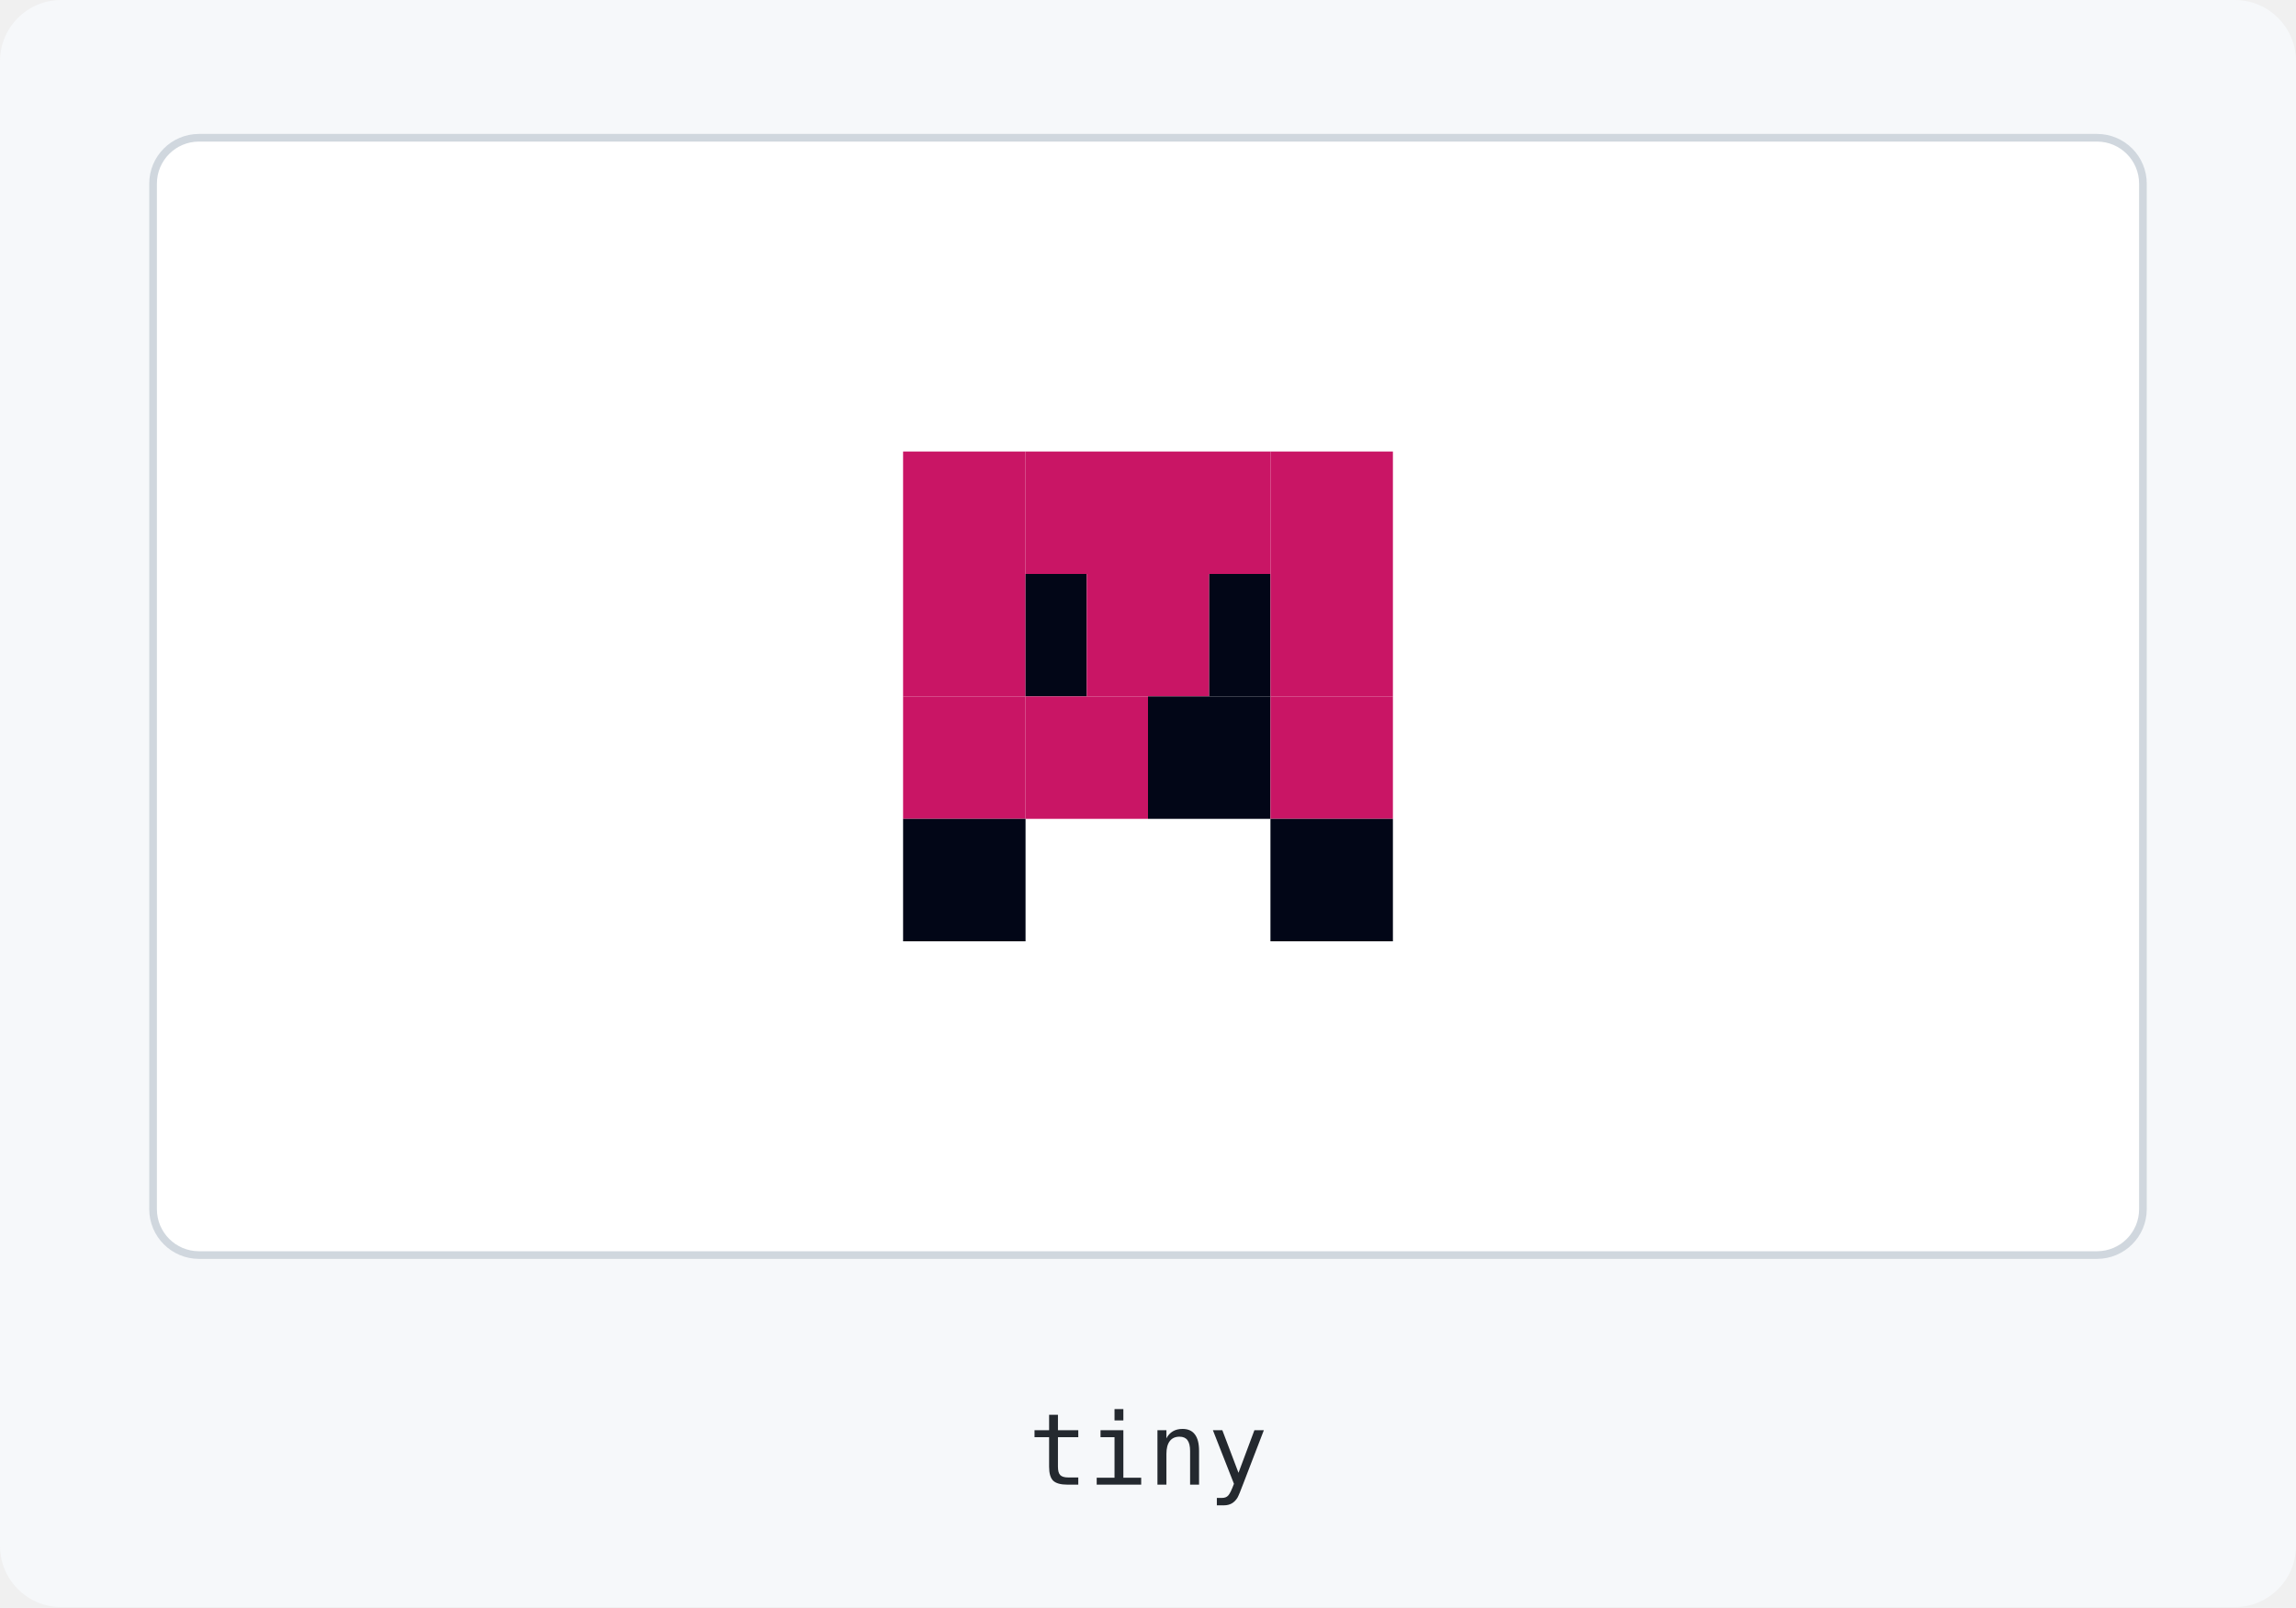
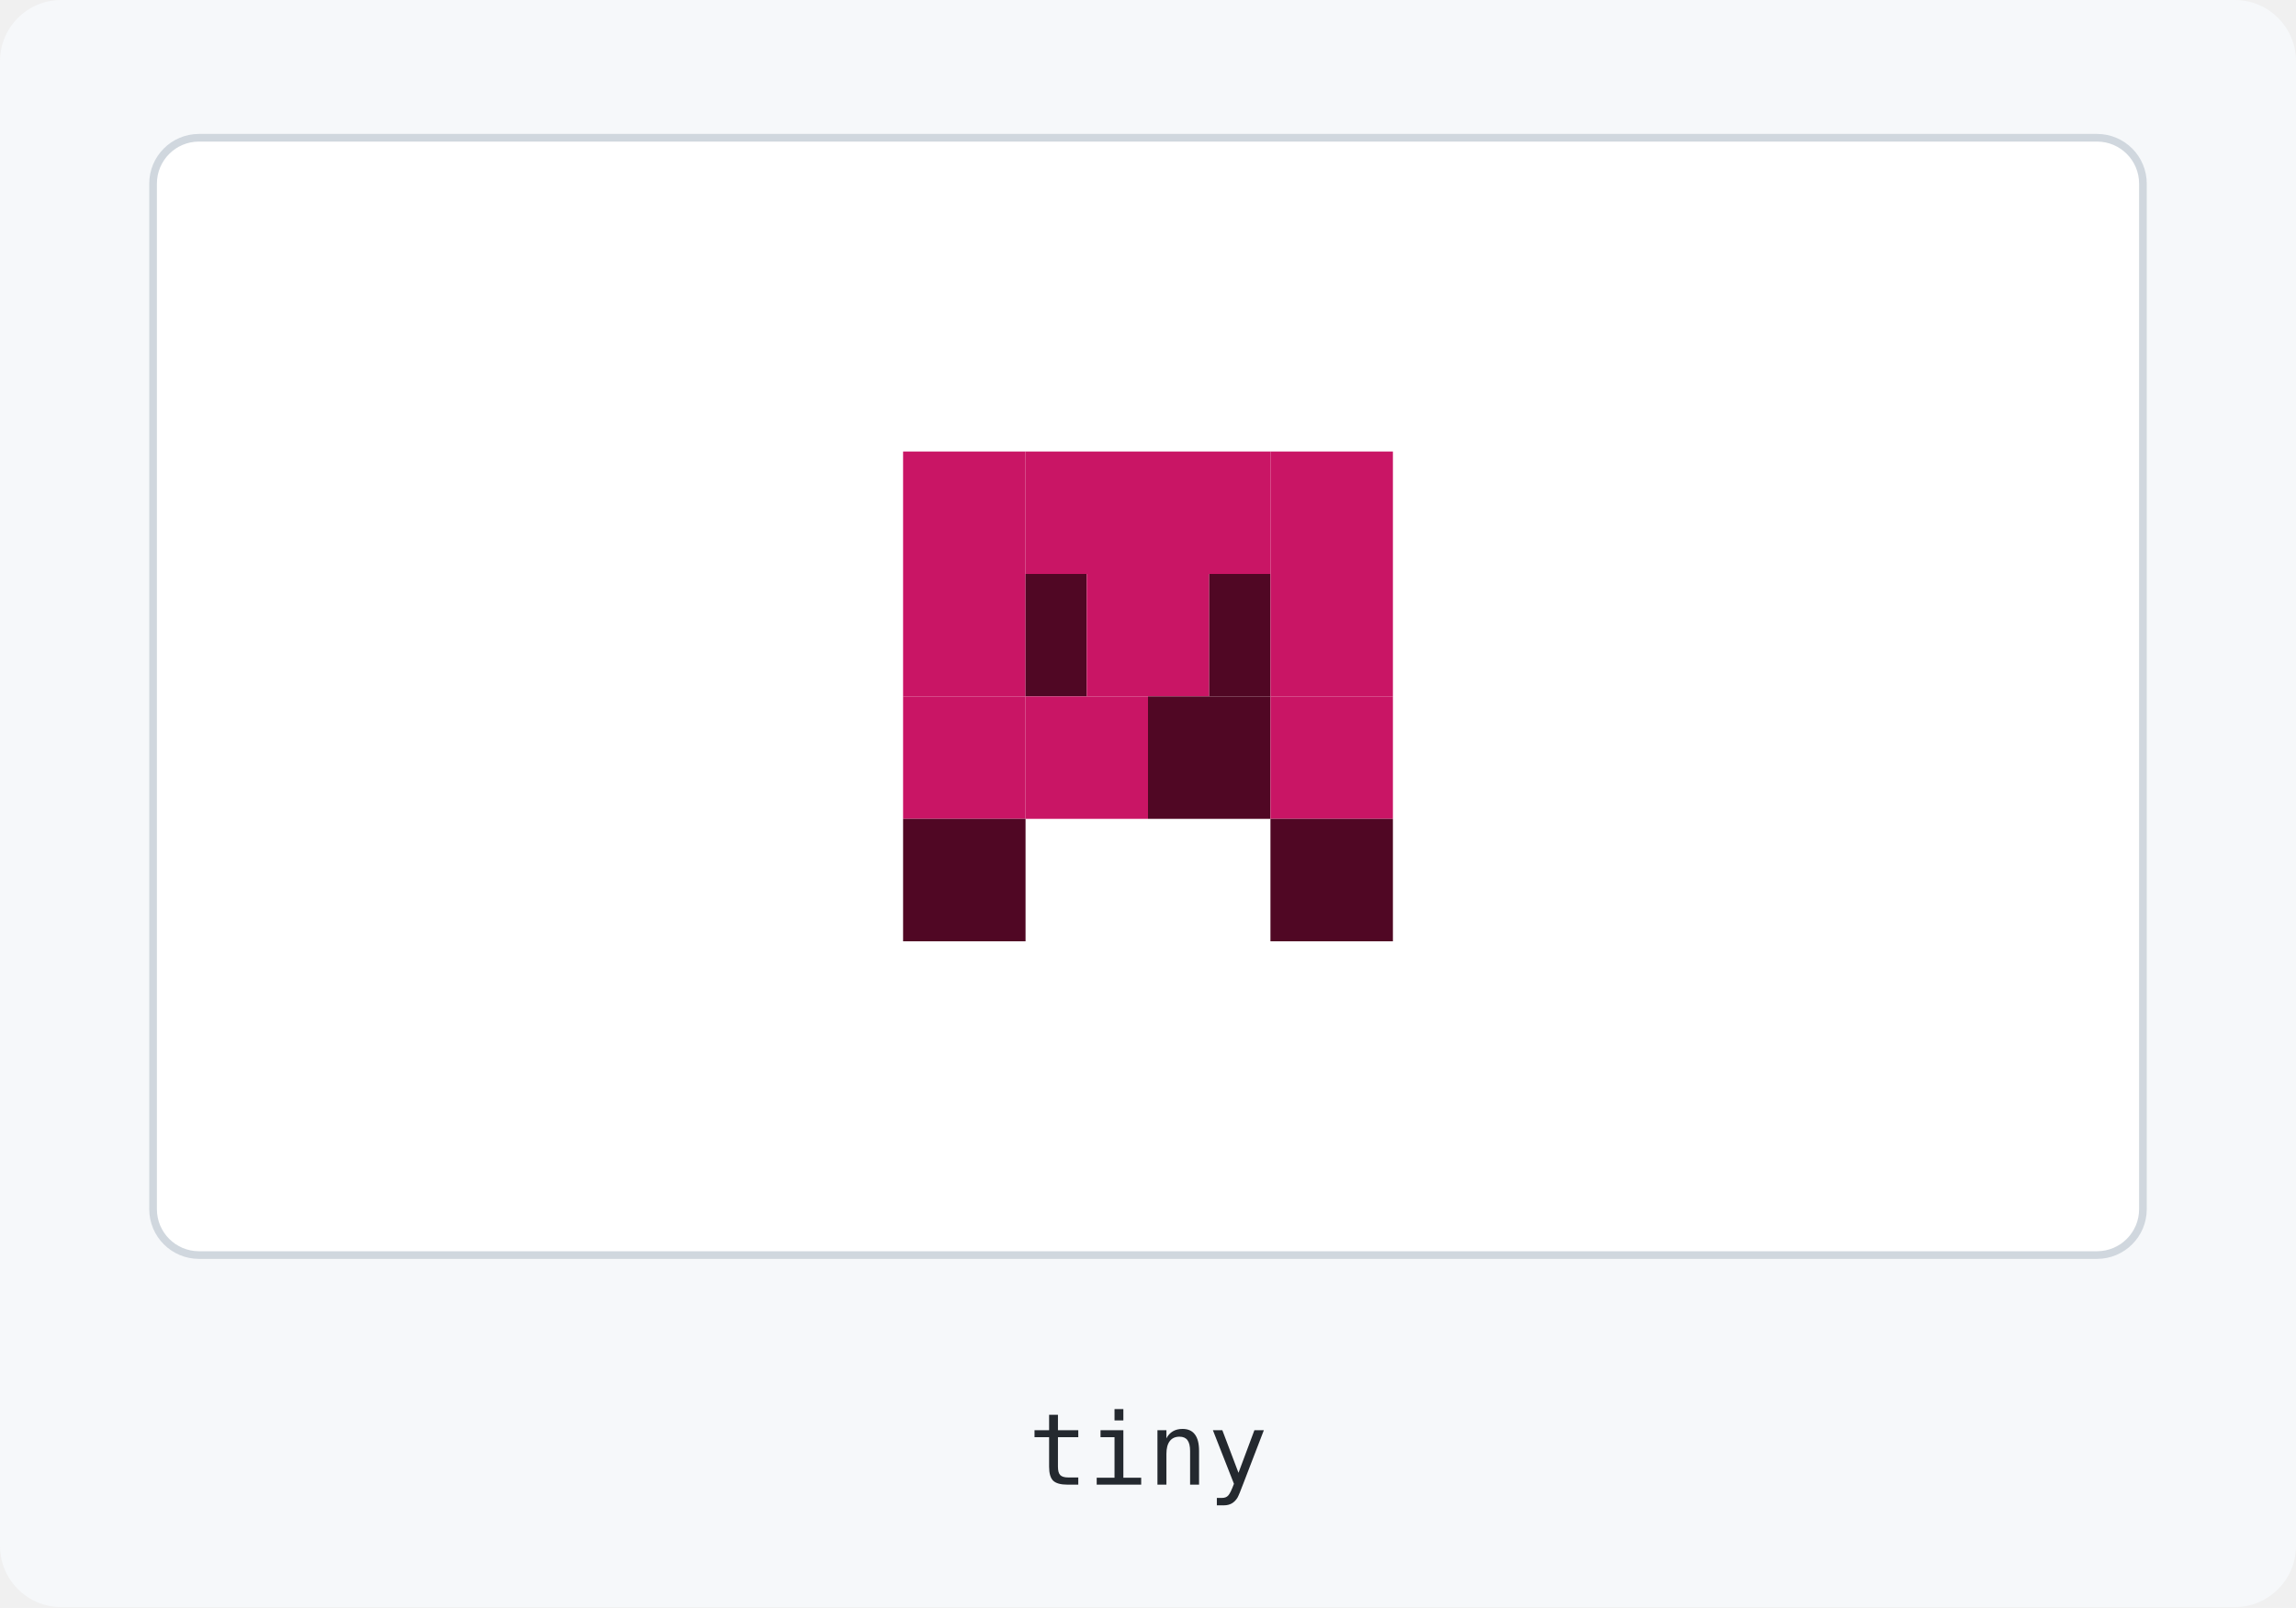
<svg xmlns="http://www.w3.org/2000/svg" width="300" height="210" viewBox="0 0 300 210" role="img" aria-label="tiny clingon">
  <rect width="300" height="210" rx="8" fill="#f6f8fa" />
  <rect x="20" y="18" width="260" height="146" rx="6" fill="#ffffff" stroke="#d0d7de" />
  <rect x="118" y="59" width="16" height="16" fill="#c91565" />
  <rect x="134" y="59" width="16" height="16" fill="#c91565" />
  <rect x="150" y="59" width="16" height="16" fill="#c91565" />
  <rect x="166" y="59" width="16" height="16" fill="#c91565" />
  <rect x="118" y="75" width="16" height="16" fill="#c91565" />
-   <rect x="134" y="75" width="8" height="16" fill="#020617" />
+   <rect x="134" y="75" width="8" height="16" fill="#500724" />
  <rect x="142" y="75" width="8" height="16" fill="#c91565" />
  <rect x="150" y="75" width="8" height="16" fill="#c91565" />
-   <rect x="158" y="75" width="8" height="16" fill="#020617" />
+   <rect x="158" y="75" width="8" height="16" fill="#500724" />
  <rect x="166" y="75" width="16" height="16" fill="#c91565" />
  <rect x="118" y="91" width="16" height="16" fill="#c91565" />
  <rect x="134" y="91" width="16" height="16" fill="#c91565" />
-   <rect x="150" y="91" width="16" height="16" fill="#020617" />
+   <rect x="150" y="91" width="16" height="16" fill="#500724" />
  <rect x="166" y="91" width="16" height="16" fill="#c91565" />
-   <rect x="118" y="107" width="16" height="16" fill="#020617" />
-   <rect x="166" y="107" width="16" height="16" fill="#020617" />
+   <rect x="118" y="107" width="16" height="16" fill="#500724" />
+   <rect x="166" y="107" width="16" height="16" fill="#500724" />
  <text x="150" y="194" text-anchor="middle" font-family="ui-monospace, SFMono-Regular, Menlo, Consolas, monospace" font-size="13" font-weight="400" fill="#24292f">tiny</text>
</svg>
